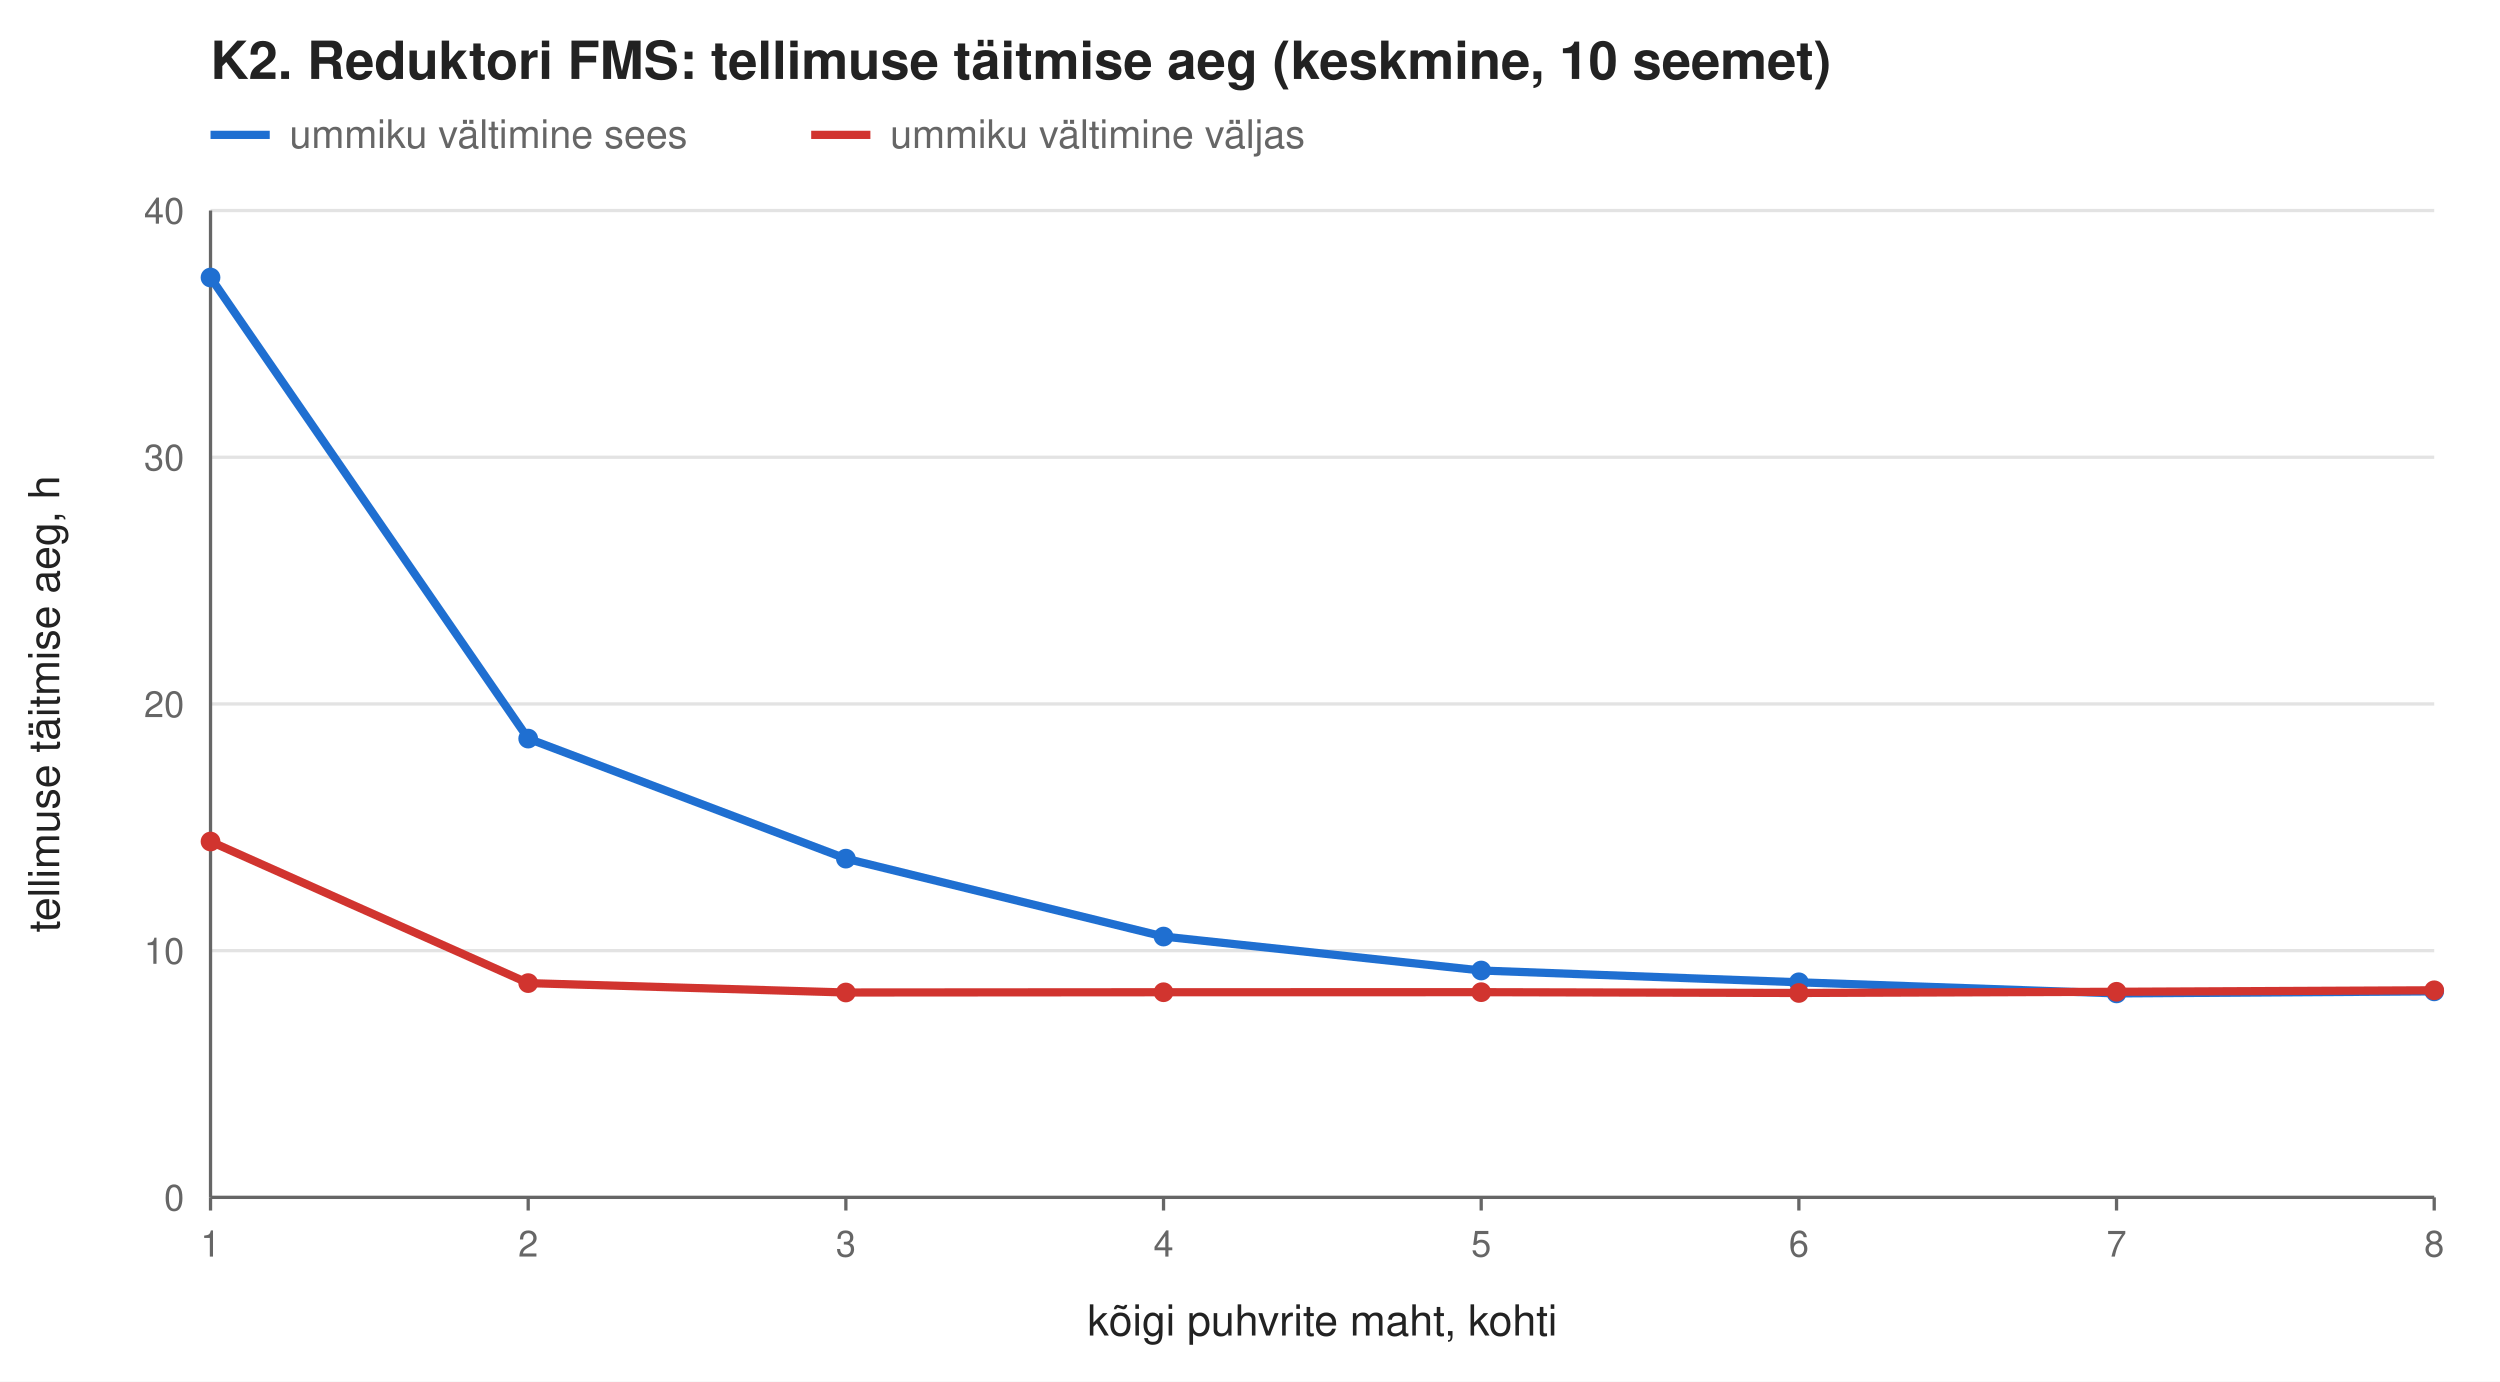
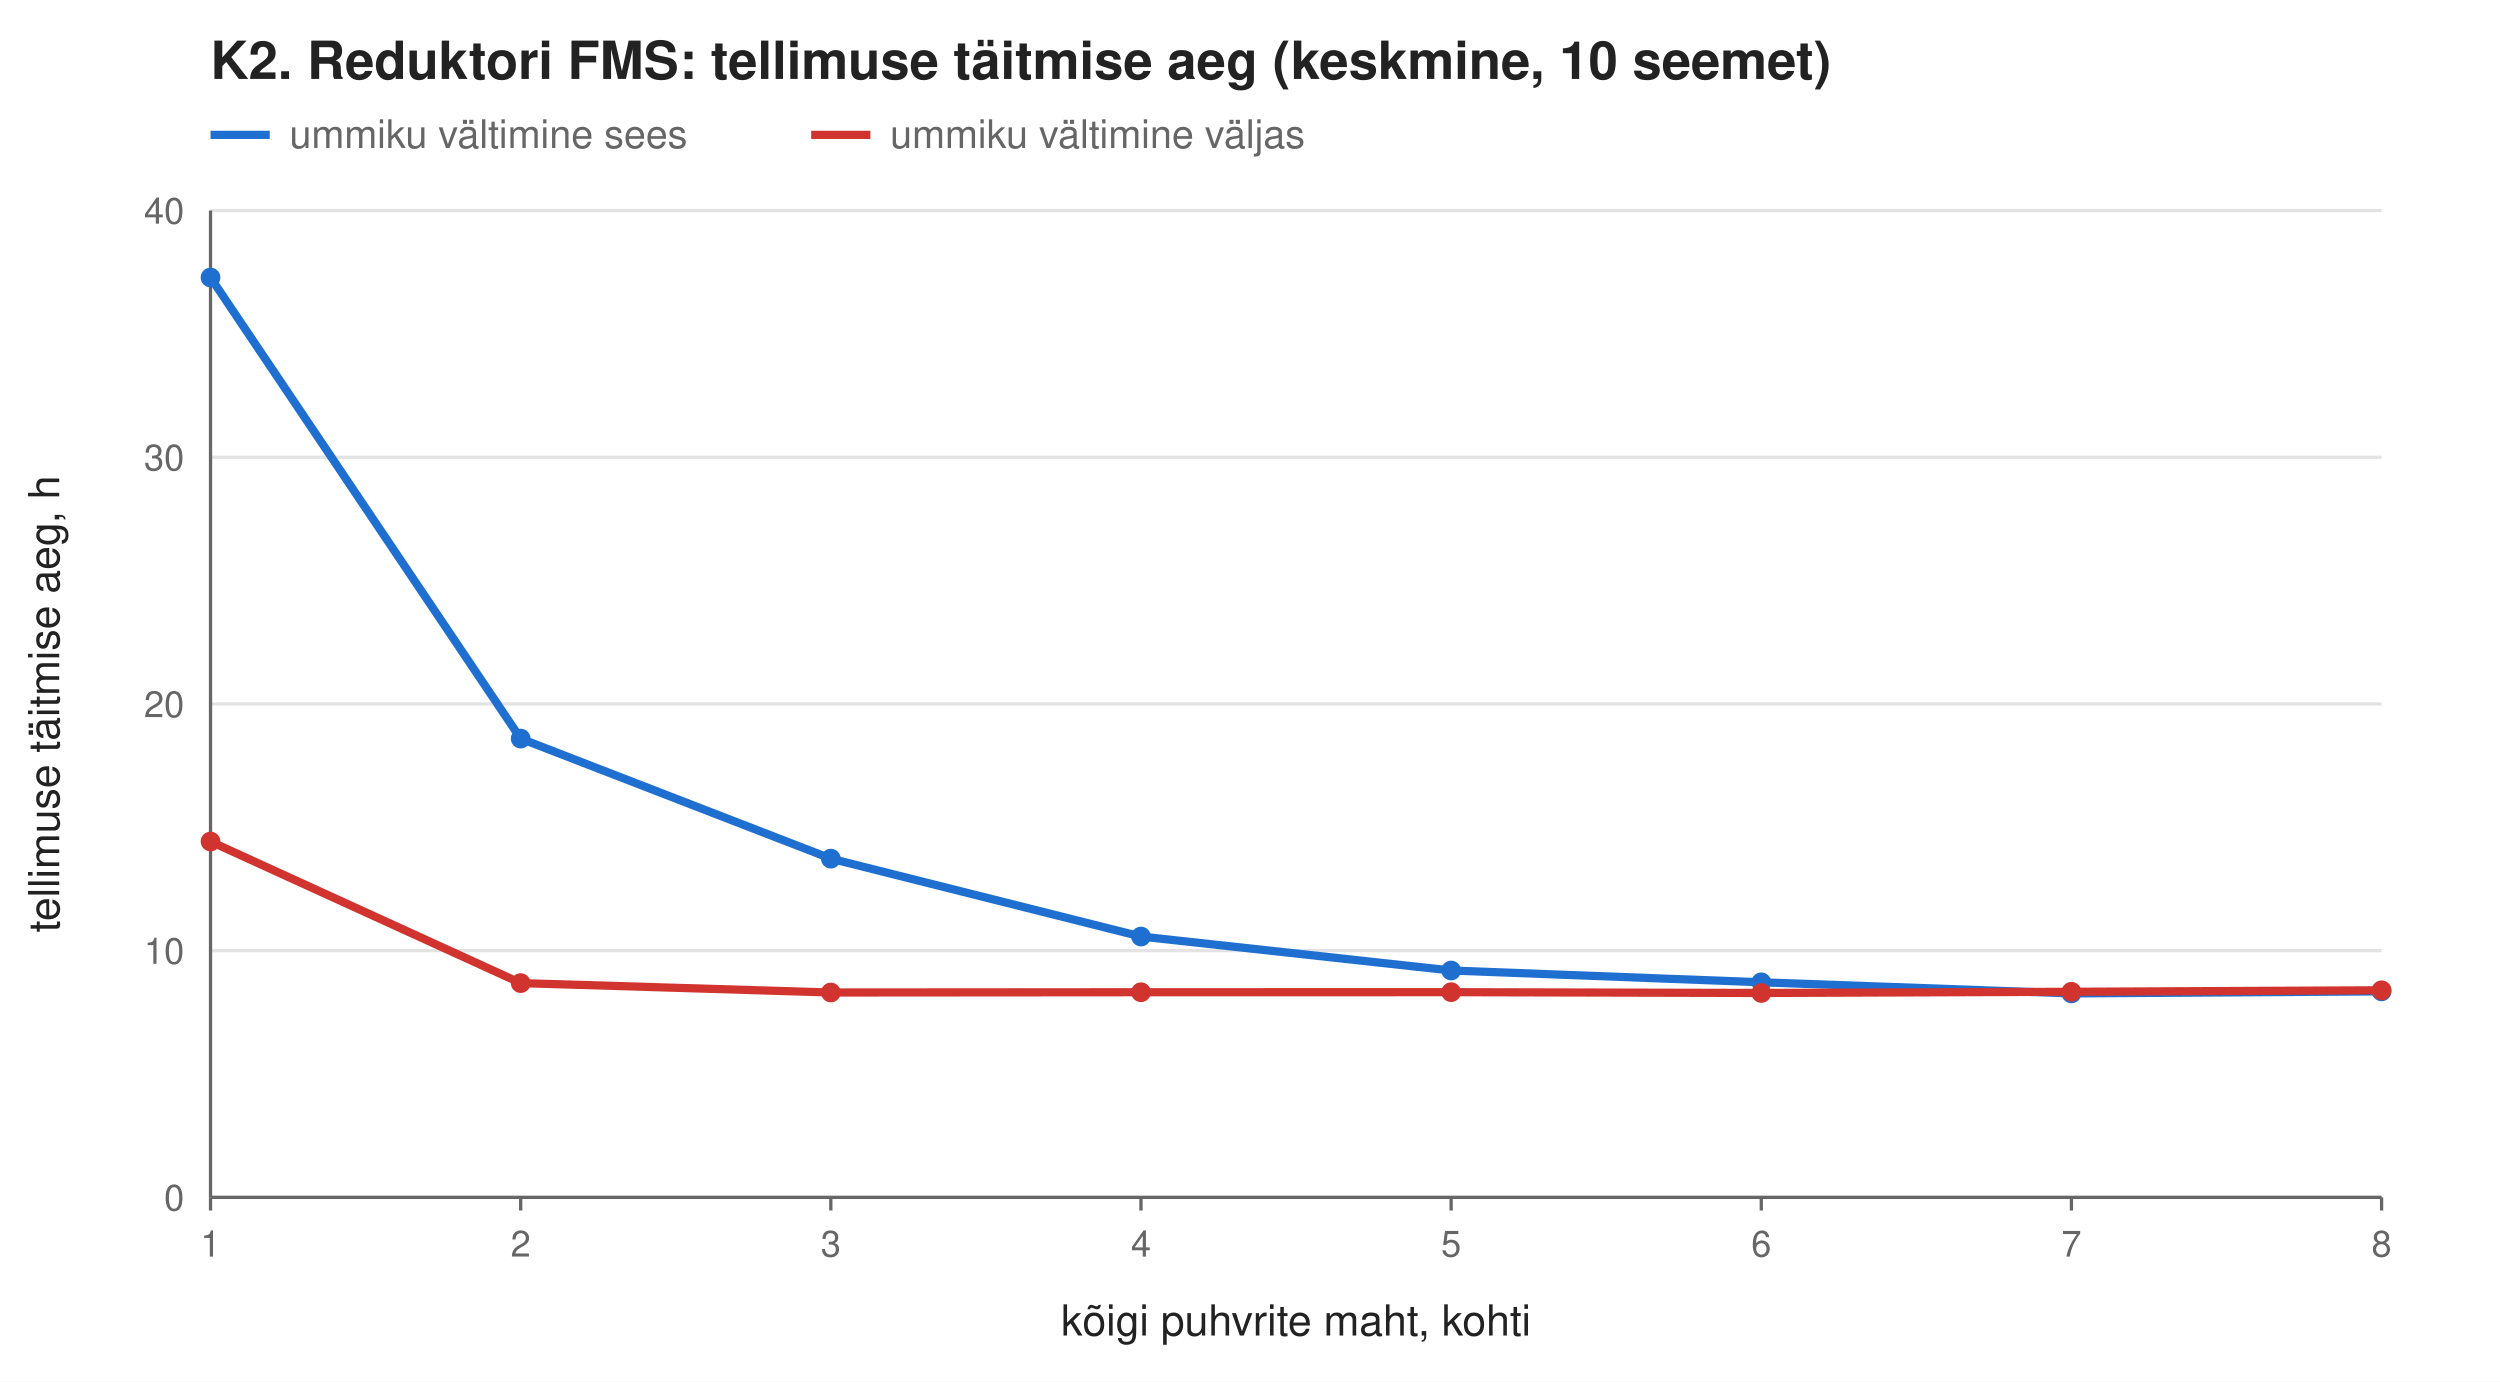
<svg xmlns="http://www.w3.org/2000/svg" viewBox="0 0 760 420" width="760" height="420" font-family="Helvetica, Arial, sans-serif">
  <rect width="760" height="420" fill="#fff" />
  <text x="64" y="24" font-size="16" font-weight="bold" fill="#222">K2. Reduktori FMS: tellimuse täitmise aeg (keskmine, 10 seemet)</text>
  <line x1="64" y1="41" x2="82" y2="41" stroke="#1f6fd1" stroke-width="2.5" />
  <text x="88" y="45" font-size="12" fill="#666">ummiku vältimine sees</text>
  <line x1="246.6" y1="41" x2="264.6" y2="41" stroke="#d1342f" stroke-width="2.5" />
  <text x="270.6" y="45" font-size="12" fill="#666">ummiku vältimine väljas</text>
-   <line x1="64" y1="364" x2="740" y2="364" stroke="#e3e3e3" />
+   <line x1="64" y1="364" x2="724" y2="364" stroke="#e3e3e3" />
  <text x="56" y="368" font-size="11" text-anchor="end" fill="#666">0</text>
-   <line x1="64" y1="289" x2="740" y2="289" stroke="#e3e3e3" />
+   <line x1="64" y1="289" x2="724" y2="289" stroke="#e3e3e3" />
  <text x="56" y="293" font-size="11" text-anchor="end" fill="#666">10</text>
-   <line x1="64" y1="214" x2="740" y2="214" stroke="#e3e3e3" />
+   <line x1="64" y1="214" x2="724" y2="214" stroke="#e3e3e3" />
  <text x="56" y="218" font-size="11" text-anchor="end" fill="#666">20</text>
-   <line x1="64" y1="139" x2="740" y2="139" stroke="#e3e3e3" />
+   <line x1="64" y1="139" x2="724" y2="139" stroke="#e3e3e3" />
  <text x="56" y="143" font-size="11" text-anchor="end" fill="#666">30</text>
-   <line x1="64" y1="64" x2="740" y2="64" stroke="#e3e3e3" />
+   <line x1="64" y1="64" x2="724" y2="64" stroke="#e3e3e3" />
  <text x="56" y="68" font-size="11" text-anchor="end" fill="#666">40</text>
  <line x1="64" y1="364" x2="64" y2="368" stroke="#666" />
  <text x="64" y="382" font-size="11" text-anchor="middle" fill="#666">1</text>
-   <line x1="160.571" y1="364" x2="160.571" y2="368" stroke="#666" />
-   <text x="160.571" y="382" font-size="11" text-anchor="middle" fill="#666">2</text>
-   <line x1="257.143" y1="364" x2="257.143" y2="368" stroke="#666" />
-   <text x="257.143" y="382" font-size="11" text-anchor="middle" fill="#666">3</text>
-   <line x1="353.714" y1="364" x2="353.714" y2="368" stroke="#666" />
-   <text x="353.714" y="382" font-size="11" text-anchor="middle" fill="#666">4</text>
-   <line x1="450.286" y1="364" x2="450.286" y2="368" stroke="#666" />
-   <text x="450.286" y="382" font-size="11" text-anchor="middle" fill="#666">5</text>
-   <line x1="546.857" y1="364" x2="546.857" y2="368" stroke="#666" />
-   <text x="546.857" y="382" font-size="11" text-anchor="middle" fill="#666">6</text>
-   <line x1="643.429" y1="364" x2="643.429" y2="368" stroke="#666" />
-   <text x="643.429" y="382" font-size="11" text-anchor="middle" fill="#666">7</text>
-   <line x1="740" y1="364" x2="740" y2="368" stroke="#666" />
-   <text x="740" y="382" font-size="11" text-anchor="middle" fill="#666">8</text>
-   <line x1="64" y1="364" x2="740" y2="364" stroke="#666" />
+   <line x1="158.286" y1="364" x2="158.286" y2="368" stroke="#666" />
+   <text x="158.286" y="382" font-size="11" text-anchor="middle" fill="#666">2</text>
+   <line x1="252.571" y1="364" x2="252.571" y2="368" stroke="#666" />
+   <text x="252.571" y="382" font-size="11" text-anchor="middle" fill="#666">3</text>
+   <line x1="346.857" y1="364" x2="346.857" y2="368" stroke="#666" />
+   <text x="346.857" y="382" font-size="11" text-anchor="middle" fill="#666">4</text>
+   <line x1="441.143" y1="364" x2="441.143" y2="368" stroke="#666" />
+   <text x="441.143" y="382" font-size="11" text-anchor="middle" fill="#666">5</text>
+   <line x1="535.429" y1="364" x2="535.429" y2="368" stroke="#666" />
+   <text x="535.429" y="382" font-size="11" text-anchor="middle" fill="#666">6</text>
+   <line x1="629.714" y1="364" x2="629.714" y2="368" stroke="#666" />
+   <text x="629.714" y="382" font-size="11" text-anchor="middle" fill="#666">7</text>
+   <line x1="724" y1="364" x2="724" y2="368" stroke="#666" />
+   <text x="724" y="382" font-size="11" text-anchor="middle" fill="#666">8</text>
+   <line x1="64" y1="364" x2="724" y2="364" stroke="#666" />
  <line x1="64" y1="64" x2="64" y2="364" stroke="#666" />
-   <text x="402" y="406" font-size="13" text-anchor="middle" fill="#222">kõigi puhvrite maht, kohti</text>
+   <text x="394" y="406" font-size="13" text-anchor="middle" fill="#222">kõigi puhvrite maht, kohti</text>
  <text transform="translate(18 214) rotate(-90)" font-size="13" text-anchor="middle" fill="#222">tellimuse täitmise aeg, h</text>
-   <polyline fill="none" stroke="#1f6fd1" stroke-width="2.5" points="64,84.364 160.571,224.531 257.143,261.026 353.714,284.712 450.286,295.035 546.857,298.618 643.429,302 740,301.376" />
+   <polyline fill="none" stroke="#1f6fd1" stroke-width="2.5" points="64,84.364 158.286,224.531 252.571,261.026 346.857,284.712 441.143,295.035 535.429,298.618 629.714,302 724,301.376" />
  <circle cx="64" cy="84.364" r="3" fill="#1f6fd1" />
-   <circle cx="160.571" cy="224.531" r="3" fill="#1f6fd1" />
-   <circle cx="257.143" cy="261.026" r="3" fill="#1f6fd1" />
-   <circle cx="353.714" cy="284.712" r="3" fill="#1f6fd1" />
-   <circle cx="450.286" cy="295.035" r="3" fill="#1f6fd1" />
-   <circle cx="546.857" cy="298.618" r="3" fill="#1f6fd1" />
-   <circle cx="643.429" cy="302" r="3" fill="#1f6fd1" />
-   <circle cx="740" cy="301.376" r="3" fill="#1f6fd1" />
-   <polyline fill="none" stroke="#d1342f" stroke-width="2.5" points="64,255.82 160.571,298.866 257.143,301.718 353.714,301.64 450.286,301.621 546.857,301.863 643.429,301.501 740,301.046" />
+   <circle cx="158.286" cy="224.531" r="3" fill="#1f6fd1" />
+   <circle cx="252.571" cy="261.026" r="3" fill="#1f6fd1" />
+   <circle cx="346.857" cy="284.712" r="3" fill="#1f6fd1" />
+   <circle cx="441.143" cy="295.035" r="3" fill="#1f6fd1" />
+   <circle cx="535.429" cy="298.618" r="3" fill="#1f6fd1" />
+   <circle cx="629.714" cy="302" r="3" fill="#1f6fd1" />
+   <circle cx="724" cy="301.376" r="3" fill="#1f6fd1" />
+   <polyline fill="none" stroke="#d1342f" stroke-width="2.5" points="64,255.82 158.286,298.866 252.571,301.718 346.857,301.64 441.143,301.621 535.429,301.863 629.714,301.501 724,301.046" />
  <circle cx="64" cy="255.82" r="3" fill="#d1342f" />
-   <circle cx="160.571" cy="298.866" r="3" fill="#d1342f" />
-   <circle cx="257.143" cy="301.718" r="3" fill="#d1342f" />
-   <circle cx="353.714" cy="301.64" r="3" fill="#d1342f" />
-   <circle cx="450.286" cy="301.621" r="3" fill="#d1342f" />
-   <circle cx="546.857" cy="301.863" r="3" fill="#d1342f" />
-   <circle cx="643.429" cy="301.501" r="3" fill="#d1342f" />
-   <circle cx="740" cy="301.046" r="3" fill="#d1342f" />
+   <circle cx="158.286" cy="298.866" r="3" fill="#d1342f" />
+   <circle cx="252.571" cy="301.718" r="3" fill="#d1342f" />
+   <circle cx="346.857" cy="301.64" r="3" fill="#d1342f" />
+   <circle cx="441.143" cy="301.621" r="3" fill="#d1342f" />
+   <circle cx="535.429" cy="301.863" r="3" fill="#d1342f" />
+   <circle cx="629.714" cy="301.501" r="3" fill="#d1342f" />
+   <circle cx="724" cy="301.046" r="3" fill="#d1342f" />
</svg>
